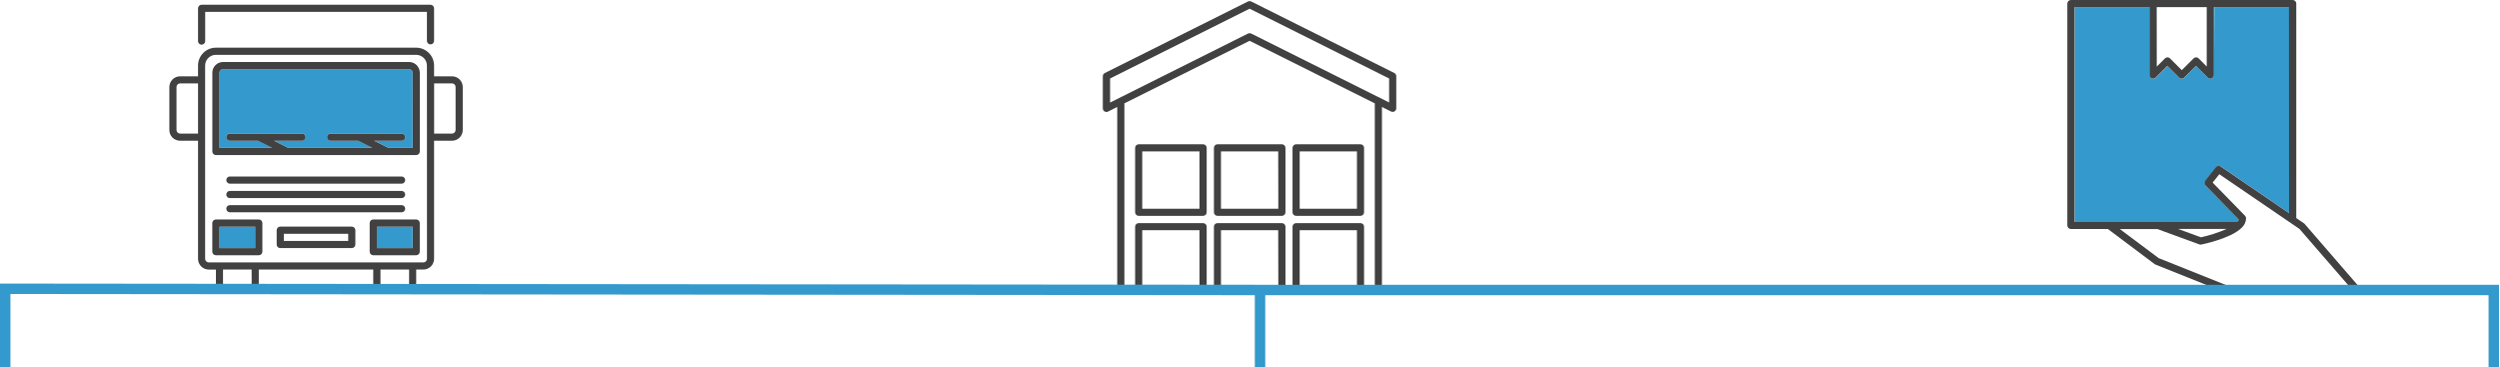
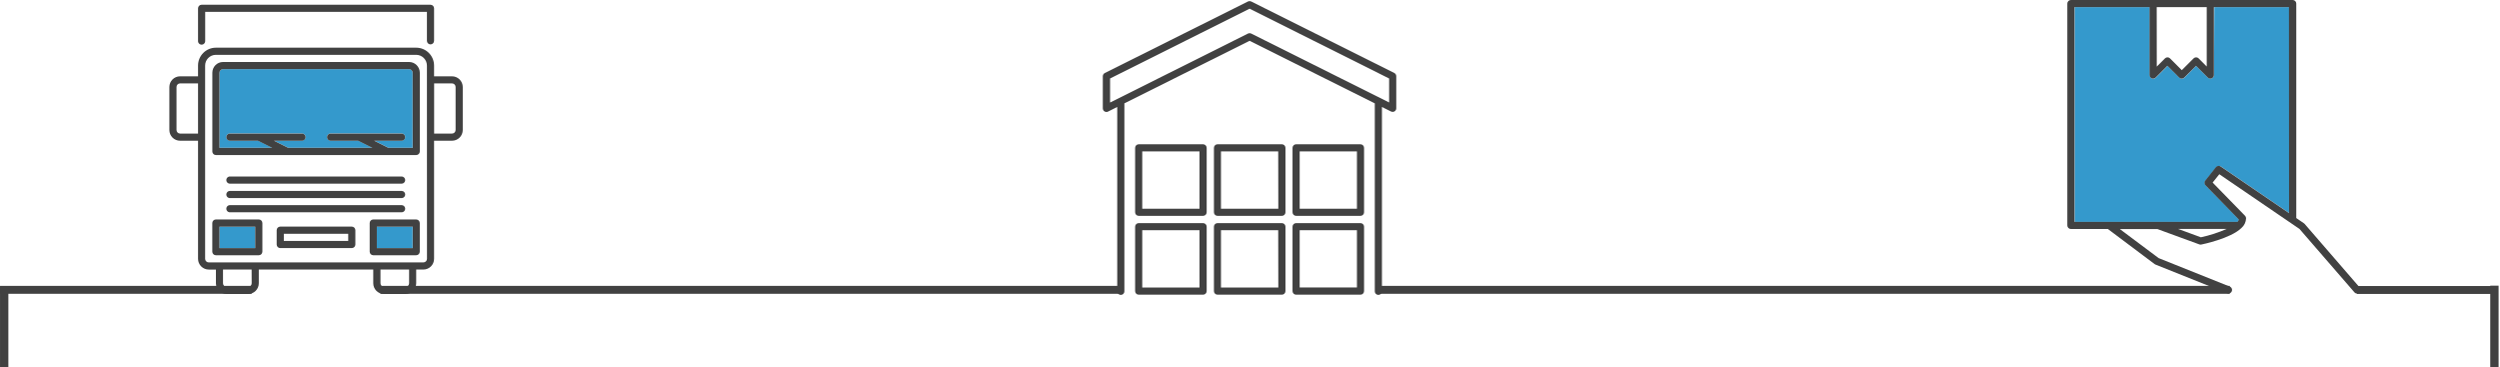
<svg xmlns="http://www.w3.org/2000/svg" id="Isolation_Mode" data-name="Isolation Mode" viewBox="0 0 1198.93 176">
  <defs>
-     <style>.cls-1,.cls-4{fill:#414141;}.cls-2{fill:#3499cc;}.cls-3,.cls-5{fill:none;}.cls-3,.cls-4{stroke:#414141;}.cls-3{stroke-miterlimit:10;stroke-width:3.8px;}.cls-4{stroke-width:4px;}.cls-5{stroke:#3499cc;stroke-width:5px;}</style>
+     <style>#newBlue{ stroke-dashoffset:-1381px;stroke-dasharray:1381px;animation:draw 3s forwards 0.75s; animation-timing-function: ease-in-out;} @keyframes draw { from {stroke-dashoffset:-1381px;} to { stroke-dashoffset:0;}} .cls-1,.cls-4{fill:#414141;}.cls-2{fill:#3499cc;}.cls-3,.cls-5{fill:none;}.cls-3,.cls-4{stroke:#414141;}.cls-3{stroke-miterlimit:10;stroke-width:3.8px;}.cls-4{stroke-width:4px;}.cls-5{stroke:#3499cc;stroke-width:5px;}</style>
  </defs>
  <g id="discover-svg">
    <g id="Group_12934" data-name="Group 12934">
      <g id="Group_12933" data-name="Group 12933">
        <g id="Group_12932" data-name="Group 12932">
          <g id="Group_12928" data-name="Group 12928">
            <path id="Path_18053" data-name="Path 18053" class="cls-1" d="M216.82,36.6h-8.58V31.45a8.58,8.58,0,0,0-8.58-8.58H103.55A8.58,8.58,0,0,0,95,31.45V36.6H86.39a5.15,5.15,0,0,0-5.15,5.15V62.34a5.15,5.15,0,0,0,5.15,5.15H95v56.64a5.17,5.17,0,0,0,5.15,5.15h3.43v6.58A5.15,5.15,0,0,0,108.7,141H119a5.15,5.15,0,0,0,5.15-5.14v-6.59h54.91v6.58a5.16,5.16,0,0,0,5.16,5.15h10.3a5.14,5.14,0,0,0,5.14-5.14v-6.59h3.44a5.14,5.14,0,0,0,5.14-5.14V67.49h8.59A5.15,5.15,0,0,0,222,62.34V41.74A5.15,5.15,0,0,0,216.82,36.6ZM95,64.06H86.39a1.73,1.73,0,0,1-1.72-1.72V41.74A1.71,1.71,0,0,1,86.39,40H95Zm25.74,71.8a1.72,1.72,0,0,1-1.71,1.71H108.7a1.72,1.72,0,0,1-1.72-1.71v-6.59h13.73Zm75.52,0a1.72,1.72,0,0,1-1.72,1.71h-10.3a1.72,1.72,0,0,1-1.71-1.71v-6.59h13.73Zm8.58-11.73a1.72,1.72,0,0,1-1.72,1.71h-103a1.72,1.72,0,0,1-1.72-1.71V31.45a5.16,5.16,0,0,1,5.15-5.15h96.11a5.16,5.16,0,0,1,5.15,5.15Zm13.73-61.79a1.72,1.72,0,0,1-1.72,1.72h-8.58V40h8.58a1.72,1.72,0,0,1,1.72,1.72Z" transform="translate(0.01 0)" />
            <path id="Path_18054" data-name="Path 18054" class="cls-1" d="M110.42,88.08H192.8a1.72,1.72,0,0,0,0-3.43H110.42a1.72,1.72,0,1,0,0,3.43Z" transform="translate(0.01 0)" />
            <path id="Path_18055" data-name="Path 18055" class="cls-1" d="M110.42,95H192.8a1.72,1.72,0,0,0,0-3.43H110.42a1.72,1.72,0,1,0,0,3.43Z" transform="translate(0.01 0)" />
            <path id="Path_18056" data-name="Path 18056" class="cls-1" d="M110.42,101.81H192.8a1.72,1.72,0,0,0,0-3.43H110.42a1.72,1.72,0,1,0,0,3.43Z" transform="translate(0.01 0)" />
            <path id="Path_18057" data-name="Path 18057" class="cls-1" d="M206.53,21.29a1.72,1.72,0,0,0,1.71-1.72V4a1.72,1.72,0,0,0-1.71-1.72H96.69A1.72,1.72,0,0,0,95,4V19.57a1.72,1.72,0,1,0,3.43,0V5.7H204.81V19.57A1.72,1.72,0,0,0,206.53,21.29Z" transform="translate(0.01 0)" />
            <g id="Group_12927" data-name="Group 12927">
              <path id="Path_18074" data-name="Path 18074" class="cls-2" d="M180.78,108.68h17.16V119H180.78Z" transform="translate(0.01 0)" />
              <path id="Path_18073" data-name="Path 18073" class="cls-2" d="M105.27,108.68h17.16V119H105.27Z" transform="translate(0.01 0)" />
              <path id="Path_18058" data-name="Path 18058" class="cls-2" d="M196.23,33.16H107a1.72,1.72,0,0,0-1.71,1.72v36h25.34l-6.87-3.43H110.42a1.72,1.72,0,1,1,0-3.43h34.32a1.72,1.72,0,1,1,0,3.43H131.41l6.87,3.43h40.38l-6.86-3.43H158.47a1.72,1.72,0,0,1,0-3.43H192.8a1.72,1.72,0,0,1,0,3.43H179.47l6.86,3.43h11.61v-36A1.72,1.72,0,0,0,196.23,33.16Z" transform="translate(0.01 0)" />
              <path id="Path_18059" data-name="Path 18059" class="cls-1" d="M196.23,29.73H107a5.15,5.15,0,0,0-5.14,5.15V72.64a1.71,1.71,0,0,0,1.71,1.72h96.11a1.72,1.72,0,0,0,1.72-1.72V34.88A5.16,5.16,0,0,0,196.23,29.73ZM198,70.92H186.33l-6.86-3.43H192.8a1.72,1.72,0,0,0,0-3.43H158.47a1.72,1.72,0,0,0,0,3.43H171.8l6.86,3.43H138.28l-6.87-3.43h13.33a1.72,1.72,0,1,0,0-3.43H110.42a1.72,1.72,0,1,0,0,3.43h13.32l6.87,3.43H105.27v-36A1.72,1.72,0,0,1,107,33.16h89.25a1.72,1.72,0,0,1,1.71,1.72Z" transform="translate(0.01 0)" />
              <path id="Path_18060" data-name="Path 18060" class="cls-1" d="M124.15,105.25h-20.6a1.72,1.72,0,0,0-1.71,1.71v13.73a1.72,1.72,0,0,0,1.71,1.72h20.6a1.72,1.72,0,0,0,1.72-1.72V107A1.71,1.71,0,0,0,124.15,105.25ZM122.43,119H105.27v-10.3h17.16Z" transform="translate(0.01 0)" />
              <path id="Path_18061" data-name="Path 18061" class="cls-1" d="M199.66,105.25h-20.6a1.72,1.72,0,0,0-1.71,1.71v13.73a1.72,1.72,0,0,0,1.71,1.72h20.6a1.72,1.72,0,0,0,1.72-1.72V107A1.72,1.72,0,0,0,199.66,105.25ZM198,119H180.78v-10.3H198Z" transform="translate(0.01 0)" />
            </g>
            <path id="Path_18062" data-name="Path 18062" class="cls-1" d="M168.77,108.68H134.44a1.71,1.71,0,0,0-1.71,1.72v6.86a1.71,1.71,0,0,0,1.71,1.72h34.33a1.72,1.72,0,0,0,1.71-1.72V110.4A1.71,1.71,0,0,0,168.77,108.68Zm-1.72,6.86H136.16v-3.43h30.89Z" transform="translate(0.01 0)" />
          </g>
          <g id="Group_12930" data-name="Group 12930">
            <g id="Group_12929" data-name="Group 12929">
              <path id="Path_18064" data-name="Path 18064" class="cls-1" d="M668.92,35,600.27.71a2,2,0,0,0-1.54,0L530.08,35a1.73,1.73,0,0,0-1,1.54V52a1.72,1.72,0,0,0,1.73,1.71,1.7,1.7,0,0,0,.76-.18L536,51.3v88.27a1.72,1.72,0,1,0,3.43,0v-90l60.07-30,60.07,30v90a1.72,1.72,0,1,0,3.43,0V51.3l4.38,2.19a1.72,1.72,0,0,0,2.31-.77,1.84,1.84,0,0,0,.18-.76V36.58A1.73,1.73,0,0,0,668.92,35Zm-2.48,14.14L600.27,16.09a1.94,1.94,0,0,0-1.53,0L532.57,49.18V37.64L599.5,4.17l66.94,33.47Z" transform="translate(0.01 0)" />
            </g>
            <path id="Path_18065" data-name="Path 18065" class="cls-1" d="M577.19,107H546.3a1.71,1.71,0,0,0-1.72,1.71v30.9a1.72,1.72,0,0,0,1.72,1.72h30.89a1.72,1.72,0,0,0,1.72-1.72v-30.9A1.71,1.71,0,0,0,577.19,107Zm-1.72,30.9H548V110.39h27.46Z" transform="translate(0.01 0)" />
            <path id="Path_18066" data-name="Path 18066" class="cls-1" d="M652.7,107H621.81a1.71,1.71,0,0,0-1.71,1.71v30.9a1.72,1.72,0,0,0,1.71,1.72H652.7a1.72,1.72,0,0,0,1.72-1.72v-30.9A1.71,1.71,0,0,0,652.7,107ZM651,137.86H623.53V110.39H651Z" transform="translate(0.01 0)" />
            <path id="Path_18067" data-name="Path 18067" class="cls-1" d="M615,107h-30.9a1.71,1.71,0,0,0-1.71,1.71v30.9a1.72,1.72,0,0,0,1.71,1.72H615a1.72,1.72,0,0,0,1.71-1.72v-30.9A1.71,1.71,0,0,0,615,107Zm-1.72,30.9H585.77V110.39h27.46Z" transform="translate(0.01 0)" />
            <path id="Path_18068" data-name="Path 18068" class="cls-1" d="M577.19,69.19H546.3a1.72,1.72,0,0,0-1.72,1.72v30.9a1.71,1.71,0,0,0,1.72,1.71h30.89a1.71,1.71,0,0,0,1.72-1.71V70.91A1.72,1.72,0,0,0,577.19,69.19Zm-1.72,30.9H548V72.62h27.46Z" transform="translate(0.01 0)" />
            <path id="Path_18069" data-name="Path 18069" class="cls-1" d="M652.7,69.19H621.81a1.72,1.72,0,0,0-1.71,1.72v30.9a1.71,1.71,0,0,0,1.71,1.71H652.7a1.71,1.71,0,0,0,1.72-1.71V70.91A1.72,1.72,0,0,0,652.7,69.19ZM651,100.09H623.53V72.62H651Z" transform="translate(0.01 0)" />
            <path id="Path_18070" data-name="Path 18070" class="cls-1" d="M615,69.19h-30.9a1.72,1.72,0,0,0-1.71,1.72v30.9a1.71,1.71,0,0,0,1.71,1.71H615a1.7,1.7,0,0,0,1.71-1.71V70.91A1.71,1.71,0,0,0,615,69.19Zm-1.72,30.9H585.77V72.62h27.46Z" transform="translate(0.01 0)" />
          </g>
          <g id="Group_12931" data-name="Group 12931">
            <path id="Path_18071" data-name="Path 18071" class="cls-2" d="M1062.19,36a1.73,1.73,0,0,1-1.72,1.72,1.7,1.7,0,0,1-1.21-.5l-5.65-5.66L1048,37.26a1.71,1.71,0,0,1-2.42,0h0l-5.65-5.66-5.65,5.66a1.72,1.72,0,0,1-2.43,0,1.68,1.68,0,0,1-.5-1.22V3.43h-36v103h78.21a3.28,3.28,0,0,0,.65-1.11l-16-16.43a1.72,1.72,0,0,1-.1-2.28l5.14-6.39a1.72,1.72,0,0,1,2.3-.34l32.81,22.38V3.43h-36Z" transform="translate(0.01 0)" />
            <path id="Path_18072" data-name="Path 18072" class="cls-1" d="M1105.7,107.41a1.6,1.6,0,0,0-.33-.3l-3.71-2.53V1.72A1.72,1.72,0,0,0,1099.94,0H993.54a1.72,1.72,0,0,0-1.72,1.71h0v106.4a1.72,1.72,0,0,0,1.72,1.72h17.75l22.41,16.82a1.87,1.87,0,0,0,.39.22l34.32,13.73a1.72,1.72,0,1,0,1.33-3.17l0,0-34.11-13.65L1017,109.84h18l20.16,7.37a1.56,1.56,0,0,0,.93.07c.58-.11,14.08-2.9,19.23-7.91a6.41,6.41,0,0,0,2.26-4.68,1.69,1.69,0,0,0-.49-1.2l-15.55-15.93,3.2-4,38.47,26.24,26.28,30.31a1.72,1.72,0,1,0,2.6-2.24h0Zm-71-104h24V31.9L1054.82,28a1.72,1.72,0,0,0-2.43,0l-5.65,5.65L1041.09,28a1.71,1.71,0,0,0-2.42,0l-3.94,3.94Zm21.2,110.39-10.9-4h23.27a65.59,65.59,0,0,1-12.37,4Zm42.3-11.58-32.81-22.38a1.72,1.72,0,0,0-2.3.34L1058,86.59a1.72,1.72,0,0,0,.11,2.28l16,16.43a3.42,3.42,0,0,1-.64,1.11H995.26V3.43h36V36a1.72,1.72,0,0,0,1.71,1.72,1.69,1.69,0,0,0,1.22-.51l5.65-5.65,5.65,5.65a1.71,1.71,0,0,0,2.43,0h0l5.65-5.65,5.65,5.65a1.72,1.72,0,0,0,2.93-1.21V3.43h36Z" transform="translate(0.01 0)" />
          </g>
          <path id="Line_46" data-name="Line 46" class="cls-3" d="M0,135.57" transform="translate(0.01 0)" />
          <path id="Line_46-2" data-name="Line 46" class="cls-3" d="M125.84,135.57" transform="translate(0.01 0)" />
          <line id="Line_47" data-name="Line 47" class="cls-3" x1="538.6" y1="139" x2="182.5" y2="139" />
          <line id="Line_47-2" data-name="Line 47" class="cls-3" x1="120.72" y1="139" x2="0.01" y2="139" />
          <line id="Line_48" data-name="Line 48" class="cls-3" x1="1069.75" y1="139" x2="660.96" y2="139" />
          <line id="Line_49" data-name="Line 49" class="cls-3" x1="1196.72" y1="139.07" x2="1130.77" y2="139.07" />
        </g>
      </g>
    </g>
    <path id="Path_18080" data-name="Path 18080" class="cls-4" d="M1196.72,137v39" transform="translate(0.01 0)" />
    <path id="Path_18080-2" data-name="Path 18080" class="cls-4" d="M2,137.75V176" transform="translate(0.01 0)" />
    <polyline id="newBlue" class="cls-5" points="1196.43 176 1196.43 139.07 604.52 139.07 604.52 176 604.52 139.07 2.5 138.5 2.5 176" />
  </g>
</svg>
